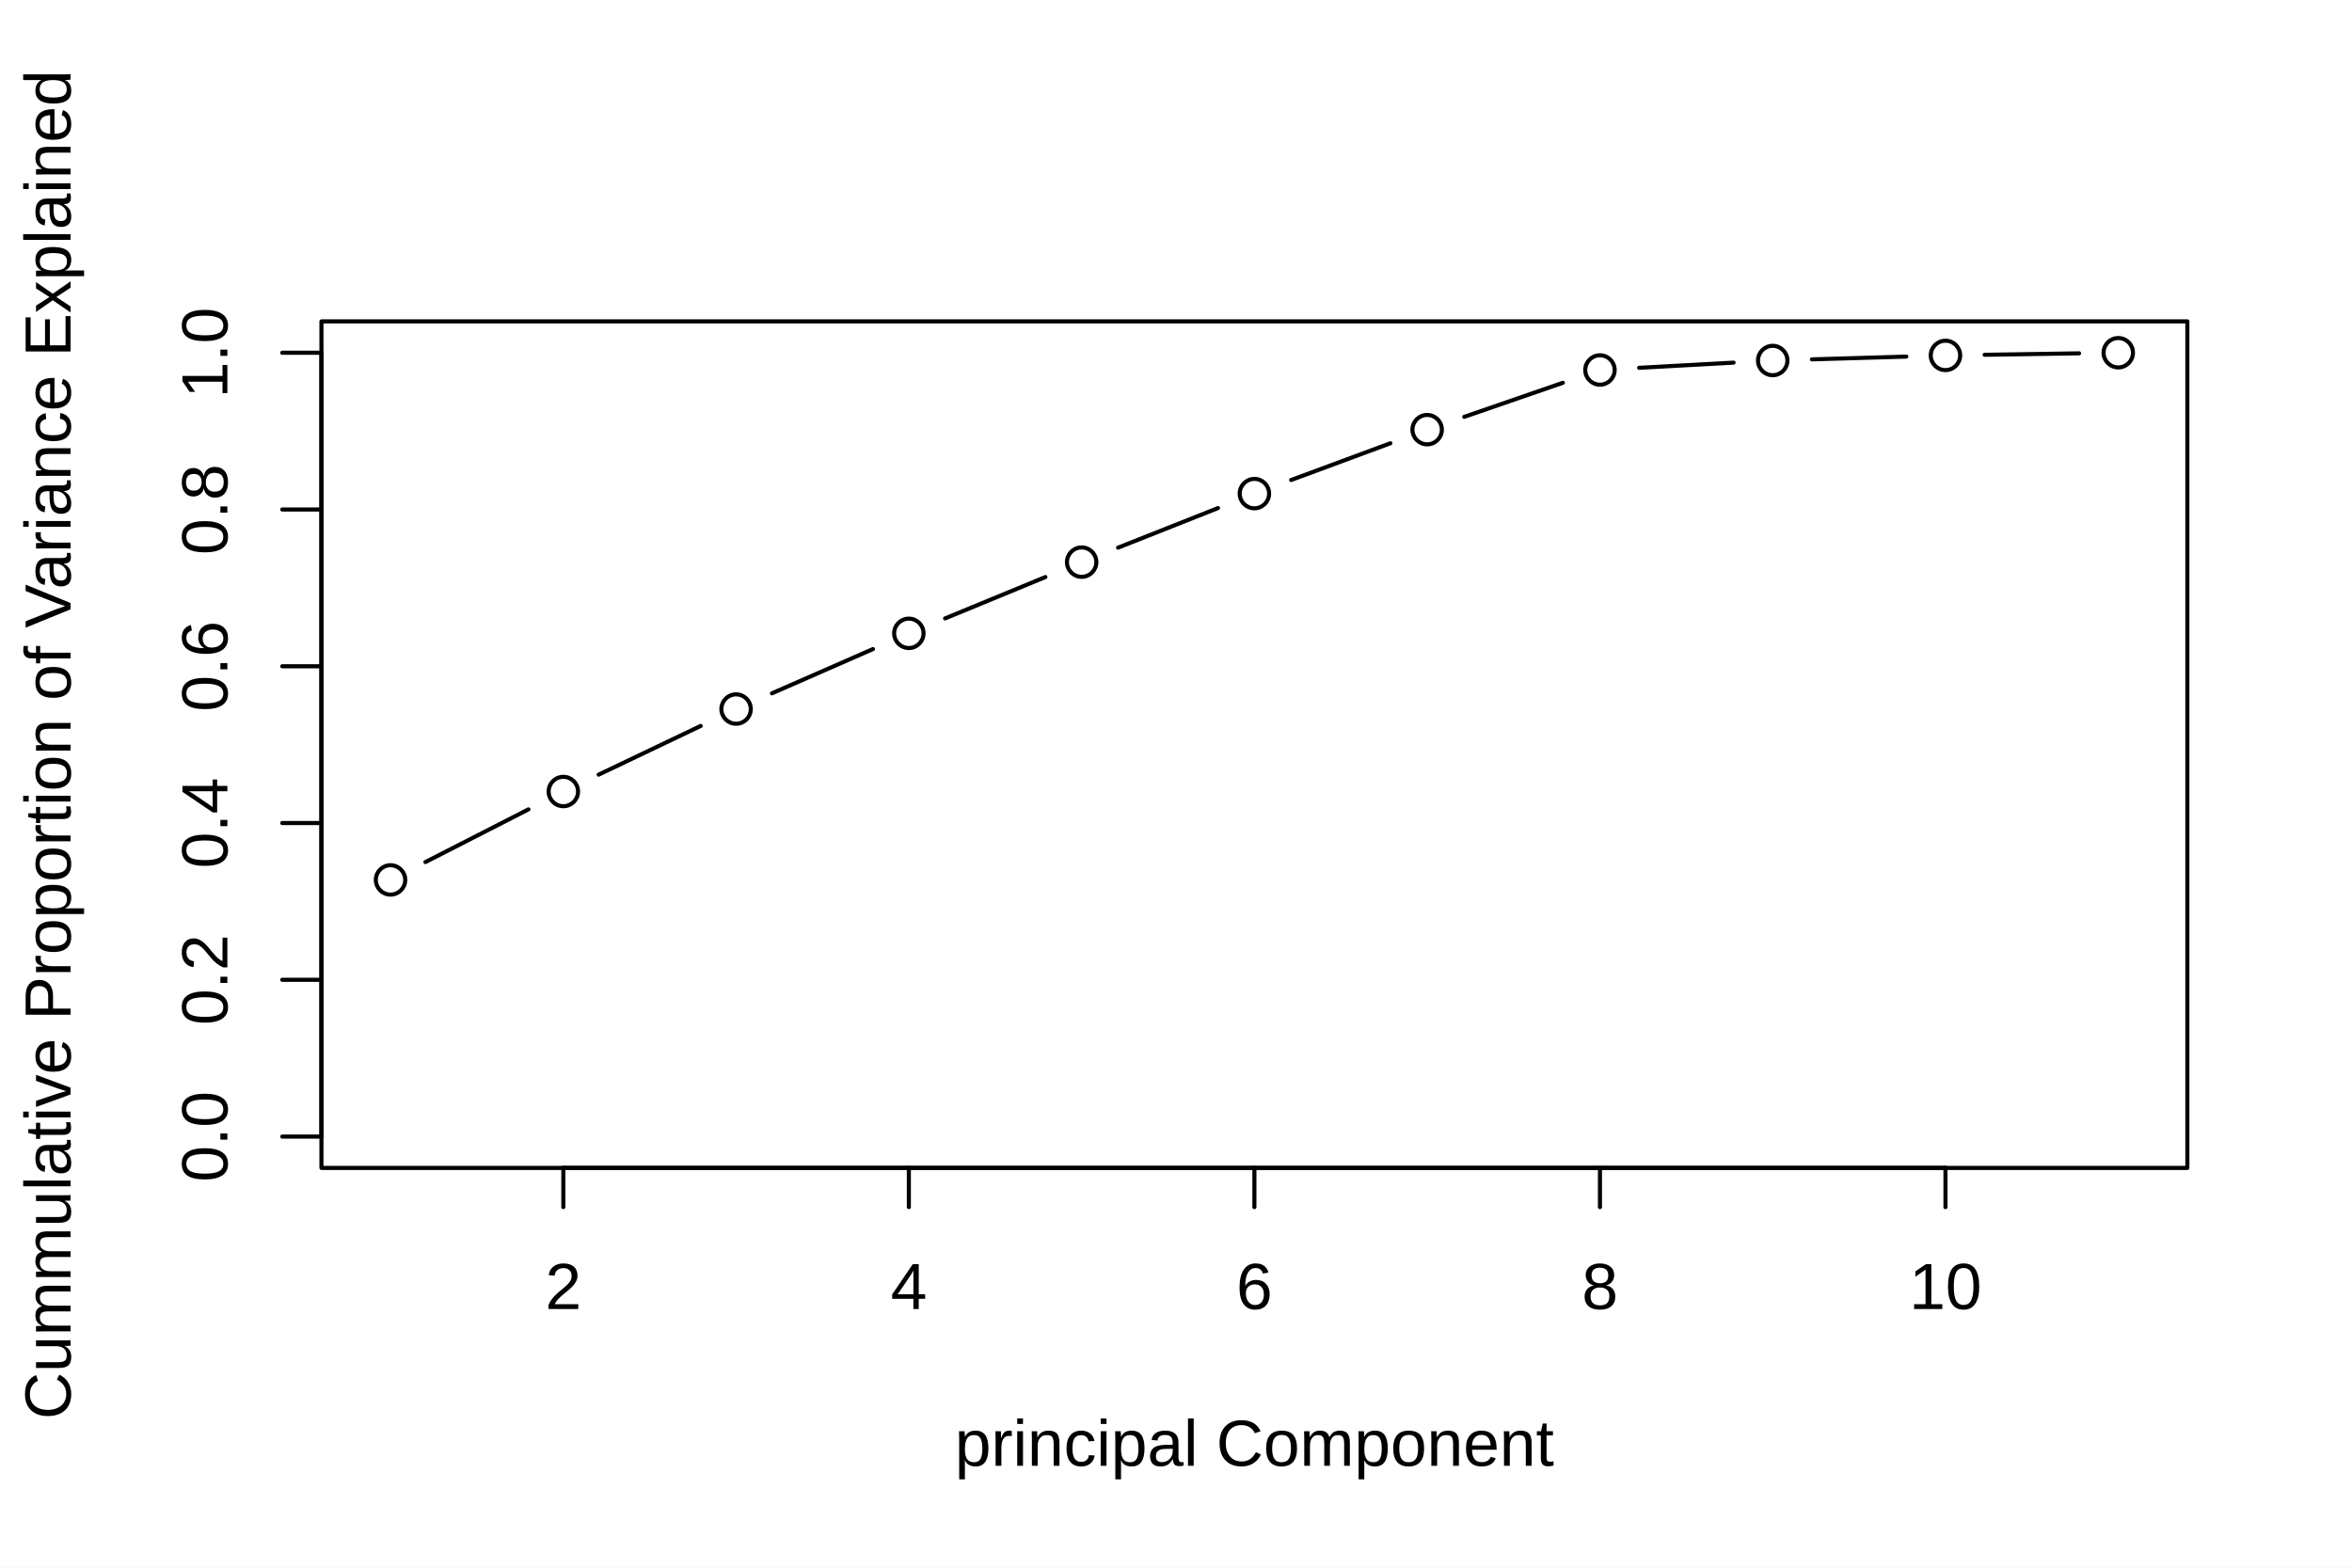
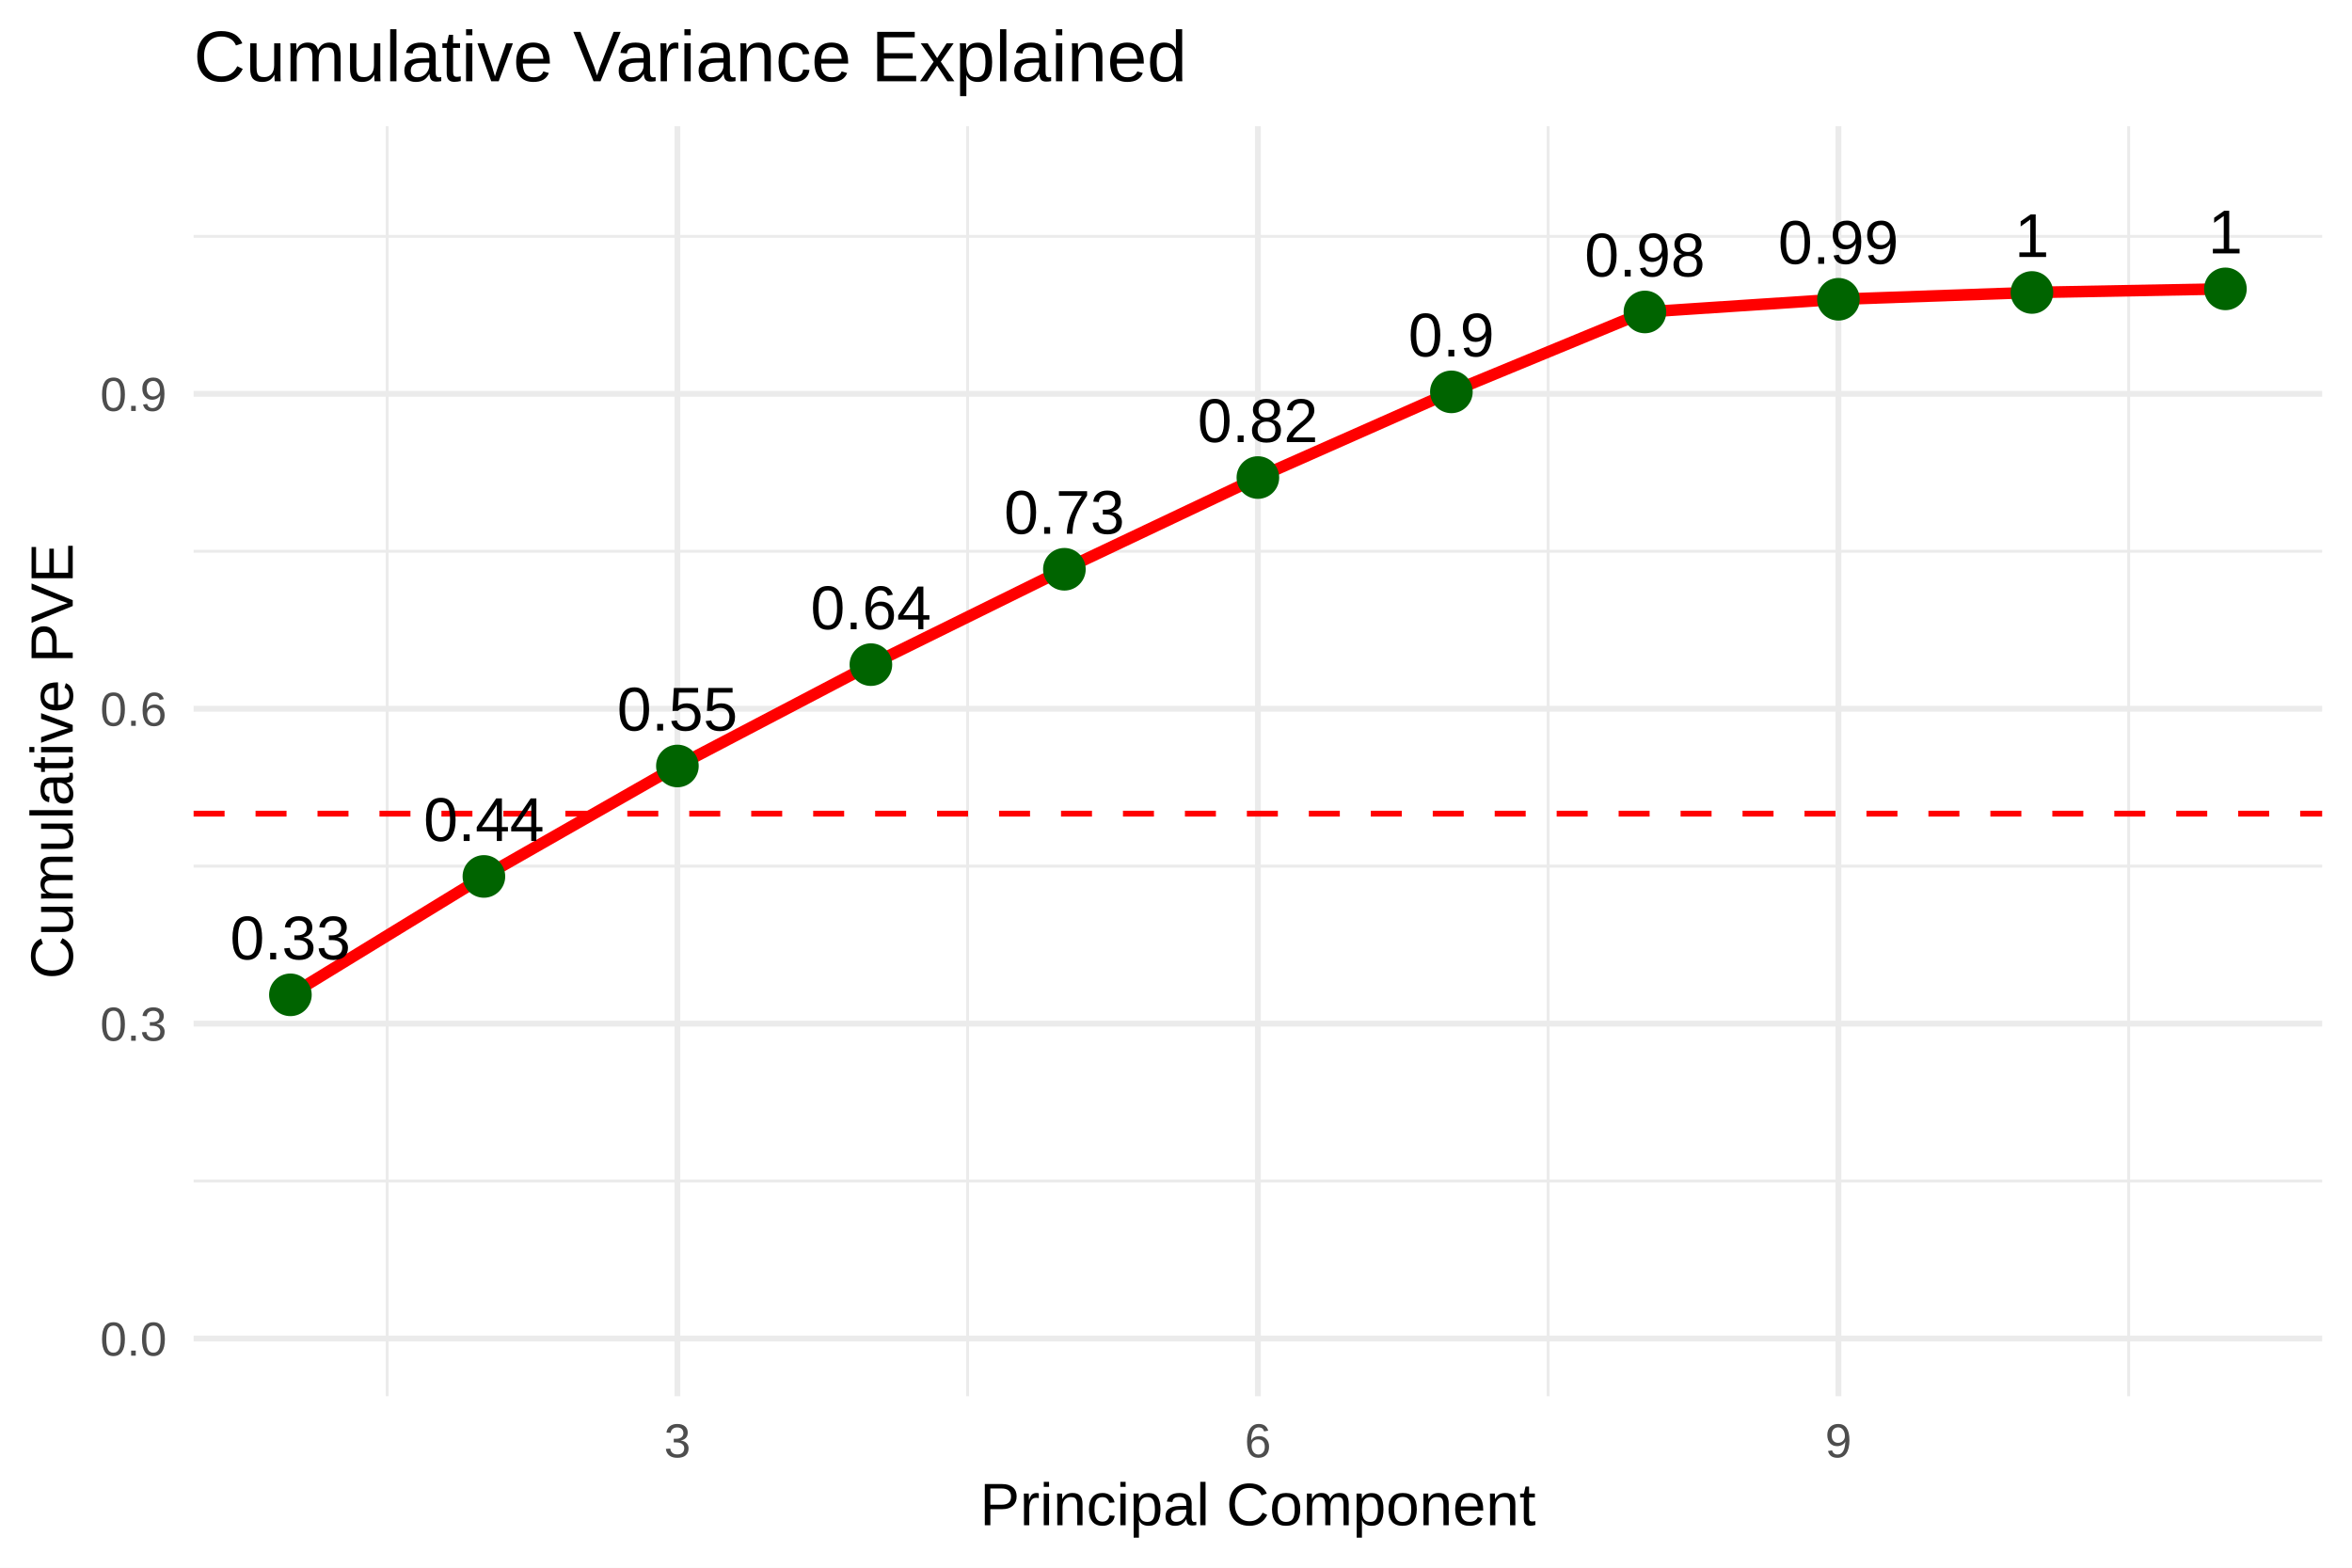
<svg xmlns="http://www.w3.org/2000/svg" width="432.00pt" height="288.00pt" viewBox="0 0 432.00 288.00">
  <g class="svglite">
    <defs>
      <style type="text/css">
    .svglite line, .svglite polyline, .svglite polygon, .svglite path, .svglite rect, .svglite circle {
      fill: none;
      stroke: #000000;
      stroke-linecap: round;
      stroke-linejoin: round;
      stroke-miterlimit: 10.00;
    }
    .svglite text {
      white-space: pre;
    }
    .svglite g.glyphgroup path {
      fill: inherit;
      stroke: none;
    }
  </style>
    </defs>
    <rect width="100%" height="100%" style="stroke: none; fill: #FFFFFF;" />
    <defs>
      <clipPath id="cpMC4wMHw0MzIuMDB8MC4wMHwyODguMDA=">
        <rect x="0.00" y="0.00" width="432.00" height="288.00" />
      </clipPath>
    </defs>
    <g clip-path="url(#cpMC4wMHw0MzIuMDB8MC4wMHwyODguMDA=)">
- </g>
+       <rect x="0" y="0.00" width="432.00" height="288.00" style="stroke-width: 1.07; stroke: none; fill: #FFFFFF;" />
+     </g>
    <defs>
-       <clipPath id="cpNTkuMDR8NDAxLjc2fDU5LjA0fDIxNC41Ng==">
-         <rect x="59.04" y="59.04" width="342.72" height="155.52" />
+       <clipPath id="cpMzUuNTZ8NDI2LjUyfDIzLjE4fDI1Ni41MA==">
+         <rect x="35.56" y="23.18" width="390.96" height="233.33" />
      </clipPath>
    </defs>
-     <g clip-path="url(#cpNTkuMDR8NDAxLjc2fDU5LjA0fDIxNC41Ng==)">
-       <line x1="78.14" y1="158.37" x2="97.06" y2="148.69" style="stroke-width: 0.75;" />
-       <line x1="109.96" y1="142.31" x2="128.70" y2="133.36" style="stroke-width: 0.75;" />
-       <line x1="141.79" y1="127.37" x2="160.34" y2="119.24" style="stroke-width: 0.75;" />
-       <line x1="173.59" y1="113.61" x2="192.01" y2="106.01" style="stroke-width: 0.75;" />
-       <line x1="205.36" y1="100.61" x2="223.71" y2="93.34" style="stroke-width: 0.75;" />
-       <line x1="237.15" y1="88.18" x2="255.38" y2="81.43" style="stroke-width: 0.75;" />
-       <line x1="268.94" y1="76.58" x2="287.06" y2="70.32" style="stroke-width: 0.75;" />
-       <line x1="301.06" y1="67.57" x2="318.41" y2="66.62" style="stroke-width: 0.75;" />
-       <line x1="332.80" y1="66.02" x2="350.14" y2="65.51" style="stroke-width: 0.75;" />
-       <line x1="364.53" y1="65.18" x2="381.87" y2="64.91" style="stroke-width: 0.75;" />
-       <circle cx="71.73" cy="161.65" r="2.70" style="stroke-width: 0.75;" />
-       <circle cx="103.47" cy="145.41" r="2.70" style="stroke-width: 0.75;" />
-       <circle cx="135.20" cy="130.26" r="2.70" style="stroke-width: 0.75;" />
-       <circle cx="166.93" cy="116.35" r="2.70" style="stroke-width: 0.75;" />
-       <circle cx="198.67" cy="103.27" r="2.70" style="stroke-width: 0.75;" />
-       <circle cx="230.40" cy="90.68" r="2.70" style="stroke-width: 0.75;" />
-       <circle cx="262.13" cy="78.93" r="2.70" style="stroke-width: 0.75;" />
-       <circle cx="293.87" cy="67.97" r="2.70" style="stroke-width: 0.75;" />
-       <circle cx="325.60" cy="66.23" r="2.70" style="stroke-width: 0.75;" />
-       <circle cx="357.33" cy="65.29" r="2.70" style="stroke-width: 0.75;" />
-       <circle cx="389.07" cy="64.80" r="2.70" style="stroke-width: 0.75;" />
+     <g clip-path="url(#cpMzUuNTZ8NDI2LjUyfDIzLjE4fDI1Ni41MA==)">
+       <polyline points="35.56,216.97 426.52,216.97 " style="stroke-width: 0.53; stroke: #EBEBEB; stroke-linecap: butt;" />
+       <polyline points="35.56,159.12 426.52,159.12 " style="stroke-width: 0.53; stroke: #EBEBEB; stroke-linecap: butt;" />
+       <polyline points="35.56,101.27 426.52,101.27 " style="stroke-width: 0.53; stroke: #EBEBEB; stroke-linecap: butt;" />
+       <polyline points="35.56,43.42 426.52,43.42 " style="stroke-width: 0.53; stroke: #EBEBEB; stroke-linecap: butt;" />
+       <polyline points="71.11,256.50 71.11,23.18 " style="stroke-width: 0.53; stroke: #EBEBEB; stroke-linecap: butt;" />
+       <polyline points="177.73,256.50 177.73,23.18 " style="stroke-width: 0.53; stroke: #EBEBEB; stroke-linecap: butt;" />
+       <polyline points="284.35,256.50 284.35,23.18 " style="stroke-width: 0.53; stroke: #EBEBEB; stroke-linecap: butt;" />
+       <polyline points="390.98,256.50 390.98,23.18 " style="stroke-width: 0.53; stroke: #EBEBEB; stroke-linecap: butt;" />
+       <polyline points="35.56,245.90 426.52,245.90 " style="stroke-width: 1.07; stroke: #EBEBEB; stroke-linecap: butt;" />
+       <polyline points="35.56,188.05 426.52,188.05 " style="stroke-width: 1.07; stroke: #EBEBEB; stroke-linecap: butt;" />
+       <polyline points="35.56,130.20 426.52,130.20 " style="stroke-width: 1.07; stroke: #EBEBEB; stroke-linecap: butt;" />
+       <polyline points="35.56,72.35 426.52,72.35 " style="stroke-width: 1.07; stroke: #EBEBEB; stroke-linecap: butt;" />
+       <polyline points="124.42,256.50 124.42,23.18 " style="stroke-width: 1.07; stroke: #EBEBEB; stroke-linecap: butt;" />
+       <polyline points="231.04,256.50 231.04,23.18 " style="stroke-width: 1.07; stroke: #EBEBEB; stroke-linecap: butt;" />
+       <polyline points="337.67,256.50 337.67,23.18 " style="stroke-width: 1.07; stroke: #EBEBEB; stroke-linecap: butt;" />
+       <polyline points="53.34,182.76 88.88,161.01 124.42,140.72 159.96,122.10 195.50,104.58 231.04,87.73 266.58,71.99 302.13,57.31 337.67,54.98 373.21,53.73 408.75,53.07 " style="stroke-width: 2.13; stroke: #FF0000; stroke-linecap: butt;" />
+       <circle cx="53.34" cy="182.76" r="3.56" style="stroke-width: 0.71; stroke: #006400; fill: #006400;" />
+       <circle cx="88.88" cy="161.01" r="3.56" style="stroke-width: 0.71; stroke: #006400; fill: #006400;" />
+       <circle cx="124.42" cy="140.72" r="3.56" style="stroke-width: 0.71; stroke: #006400; fill: #006400;" />
+       <circle cx="159.96" cy="122.10" r="3.56" style="stroke-width: 0.71; stroke: #006400; fill: #006400;" />
+       <circle cx="195.50" cy="104.58" r="3.56" style="stroke-width: 0.71; stroke: #006400; fill: #006400;" />
+       <circle cx="231.04" cy="87.73" r="3.56" style="stroke-width: 0.71; stroke: #006400; fill: #006400;" />
+       <circle cx="266.58" cy="71.99" r="3.56" style="stroke-width: 0.71; stroke: #006400; fill: #006400;" />
+       <circle cx="302.13" cy="57.31" r="3.56" style="stroke-width: 0.71; stroke: #006400; fill: #006400;" />
+       <circle cx="337.67" cy="54.98" r="3.56" style="stroke-width: 0.71; stroke: #006400; fill: #006400;" />
+       <circle cx="373.21" cy="53.73" r="3.56" style="stroke-width: 0.71; stroke: #006400; fill: #006400;" />
+       <circle cx="408.75" cy="53.07" r="3.56" style="stroke-width: 0.71; stroke: #006400; fill: #006400;" />
+       <line x1="35.56" y1="149.48" x2="426.52" y2="149.48" style="stroke-width: 1.07; stroke: #FF0000; stroke-dasharray: 5.69,5.69; stroke-linecap: butt;" />
+       <text x="53.34" y="176.25" text-anchor="middle" style="font-size: 11.38px; font-family: &quot;Arial&quot;;" textLength="22.14px" lengthAdjust="spacingAndGlyphs">0.33</text>
+       <text x="88.88" y="154.50" text-anchor="middle" style="font-size: 11.38px; font-family: &quot;Arial&quot;;" textLength="22.14px" lengthAdjust="spacingAndGlyphs">0.44</text>
+       <text x="124.42" y="134.21" text-anchor="middle" style="font-size: 11.38px; font-family: &quot;Arial&quot;;" textLength="22.14px" lengthAdjust="spacingAndGlyphs">0.55</text>
+       <text x="159.96" y="115.59" text-anchor="middle" style="font-size: 11.38px; font-family: &quot;Arial&quot;;" textLength="22.14px" lengthAdjust="spacingAndGlyphs">0.64</text>
+       <text x="195.50" y="98.06" text-anchor="middle" style="font-size: 11.38px; font-family: &quot;Arial&quot;;" textLength="22.14px" lengthAdjust="spacingAndGlyphs">0.73</text>
+       <text x="231.04" y="81.21" text-anchor="middle" style="font-size: 11.38px; font-family: &quot;Arial&quot;;" textLength="22.14px" lengthAdjust="spacingAndGlyphs">0.82</text>
+       <text x="266.58" y="65.48" text-anchor="middle" style="font-size: 11.38px; font-family: &quot;Arial&quot;;" textLength="15.81px" lengthAdjust="spacingAndGlyphs">0.9</text>
+       <text x="302.13" y="50.79" text-anchor="middle" style="font-size: 11.38px; font-family: &quot;Arial&quot;;" textLength="22.14px" lengthAdjust="spacingAndGlyphs">0.98</text>
+       <text x="337.67" y="48.47" text-anchor="middle" style="font-size: 11.38px; font-family: &quot;Arial&quot;;" textLength="22.14px" lengthAdjust="spacingAndGlyphs">0.99</text>
+       <text x="373.21" y="47.21" text-anchor="middle" style="font-size: 11.38px; font-family: &quot;Arial&quot;;" textLength="6.33px" lengthAdjust="spacingAndGlyphs">1</text>
+       <text x="408.75" y="46.55" text-anchor="middle" style="font-size: 11.38px; font-family: &quot;Arial&quot;;" textLength="6.33px" lengthAdjust="spacingAndGlyphs">1</text>
    </g>
    <g clip-path="url(#cpMC4wMHw0MzIuMDB8MC4wMHwyODguMDA=)">
-       <line x1="103.47" y1="214.56" x2="357.33" y2="214.56" style="stroke-width: 0.75;" />
-       <line x1="103.47" y1="214.56" x2="103.47" y2="221.76" style="stroke-width: 0.75;" />
-       <line x1="166.93" y1="214.56" x2="166.93" y2="221.76" style="stroke-width: 0.75;" />
-       <line x1="230.40" y1="214.56" x2="230.40" y2="221.76" style="stroke-width: 0.75;" />
-       <line x1="293.87" y1="214.56" x2="293.87" y2="221.76" style="stroke-width: 0.75;" />
-       <line x1="357.33" y1="214.56" x2="357.33" y2="221.76" style="stroke-width: 0.75;" />
-       <text x="103.47" y="240.48" text-anchor="middle" style="font-size: 12.00px; font-family: &quot;Arial&quot;;" textLength="6.67px" lengthAdjust="spacingAndGlyphs">2</text>
-       <text x="166.93" y="240.48" text-anchor="middle" style="font-size: 12.00px; font-family: &quot;Arial&quot;;" textLength="6.67px" lengthAdjust="spacingAndGlyphs">4</text>
-       <text x="230.40" y="240.48" text-anchor="middle" style="font-size: 12.00px; font-family: &quot;Arial&quot;;" textLength="6.67px" lengthAdjust="spacingAndGlyphs">6</text>
-       <text x="293.87" y="240.48" text-anchor="middle" style="font-size: 12.00px; font-family: &quot;Arial&quot;;" textLength="6.67px" lengthAdjust="spacingAndGlyphs">8</text>
-       <text x="357.33" y="240.48" text-anchor="middle" style="font-size: 12.00px; font-family: &quot;Arial&quot;;" textLength="13.34px" lengthAdjust="spacingAndGlyphs">10</text>
-       <line x1="59.04" y1="208.80" x2="59.04" y2="64.80" style="stroke-width: 0.75;" />
-       <line x1="59.04" y1="208.80" x2="51.84" y2="208.80" style="stroke-width: 0.75;" />
-       <line x1="59.04" y1="180.00" x2="51.84" y2="180.00" style="stroke-width: 0.75;" />
-       <line x1="59.04" y1="151.20" x2="51.84" y2="151.20" style="stroke-width: 0.75;" />
-       <line x1="59.04" y1="122.40" x2="51.84" y2="122.40" style="stroke-width: 0.75;" />
-       <line x1="59.04" y1="93.60" x2="51.84" y2="93.60" style="stroke-width: 0.75;" />
-       <line x1="59.04" y1="64.80" x2="51.84" y2="64.80" style="stroke-width: 0.75;" />
-       <text transform="translate(41.76,208.80) rotate(-90)" text-anchor="middle" style="font-size: 12.00px; font-family: &quot;Arial&quot;;" textLength="16.67px" lengthAdjust="spacingAndGlyphs">0.0</text>
-       <text transform="translate(41.76,180.00) rotate(-90)" text-anchor="middle" style="font-size: 12.00px; font-family: &quot;Arial&quot;;" textLength="16.67px" lengthAdjust="spacingAndGlyphs">0.2</text>
-       <text transform="translate(41.76,151.20) rotate(-90)" text-anchor="middle" style="font-size: 12.00px; font-family: &quot;Arial&quot;;" textLength="16.67px" lengthAdjust="spacingAndGlyphs">0.4</text>
-       <text transform="translate(41.76,122.40) rotate(-90)" text-anchor="middle" style="font-size: 12.00px; font-family: &quot;Arial&quot;;" textLength="16.67px" lengthAdjust="spacingAndGlyphs">0.6</text>
-       <text transform="translate(41.76,93.60) rotate(-90)" text-anchor="middle" style="font-size: 12.00px; font-family: &quot;Arial&quot;;" textLength="16.67px" lengthAdjust="spacingAndGlyphs">0.8</text>
-       <text transform="translate(41.76,64.80) rotate(-90)" text-anchor="middle" style="font-size: 12.00px; font-family: &quot;Arial&quot;;" textLength="16.67px" lengthAdjust="spacingAndGlyphs">1.0</text>
-       <polygon points="59.04,214.56 401.76,214.56 401.76,59.04 59.04,59.04 " style="stroke-width: 0.75;" />
-       <text x="230.40" y="269.28" text-anchor="middle" style="font-size: 12.00px; font-family: &quot;Arial&quot;;" textLength="110.06px" lengthAdjust="spacingAndGlyphs">principal Component</text>
-       <text transform="translate(12.96,136.80) rotate(-90)" text-anchor="middle" style="font-size: 12.00px; font-family: &quot;Arial&quot;;" textLength="247.88px" lengthAdjust="spacingAndGlyphs">Cummulative Proportion of Variance Explained</text>
+       <text x="30.63" y="249.05" text-anchor="end" style="font-size: 8.80px;fill: #4D4D4D; font-family: &quot;Arial&quot;;" textLength="12.22px" lengthAdjust="spacingAndGlyphs">0.0</text>
+       <text x="30.63" y="191.20" text-anchor="end" style="font-size: 8.80px;fill: #4D4D4D; font-family: &quot;Arial&quot;;" textLength="12.22px" lengthAdjust="spacingAndGlyphs">0.3</text>
+       <text x="30.63" y="133.35" text-anchor="end" style="font-size: 8.80px;fill: #4D4D4D; font-family: &quot;Arial&quot;;" textLength="12.22px" lengthAdjust="spacingAndGlyphs">0.6</text>
+       <text x="30.63" y="75.50" text-anchor="end" style="font-size: 8.80px;fill: #4D4D4D; font-family: &quot;Arial&quot;;" textLength="12.22px" lengthAdjust="spacingAndGlyphs">0.9</text>
+       <text x="124.42" y="267.74" text-anchor="middle" style="font-size: 8.80px;fill: #4D4D4D; font-family: &quot;Arial&quot;;" textLength="4.89px" lengthAdjust="spacingAndGlyphs">3</text>
+       <text x="231.04" y="267.74" text-anchor="middle" style="font-size: 8.80px;fill: #4D4D4D; font-family: &quot;Arial&quot;;" textLength="4.89px" lengthAdjust="spacingAndGlyphs">6</text>
+       <text x="337.67" y="267.74" text-anchor="middle" style="font-size: 8.80px;fill: #4D4D4D; font-family: &quot;Arial&quot;;" textLength="4.89px" lengthAdjust="spacingAndGlyphs">9</text>
+       <text x="231.04" y="280.20" text-anchor="middle" style="font-size: 11.00px; font-family: &quot;Arial&quot;;" textLength="102.16px" lengthAdjust="spacingAndGlyphs">Principal Component</text>
+       <text transform="translate(13.36,139.84) rotate(-90)" text-anchor="middle" style="font-size: 11.00px; font-family: &quot;Arial&quot;;" textLength="80.12px" lengthAdjust="spacingAndGlyphs">Cumulative PVE</text>
+       <text x="35.56" y="14.93" style="font-size: 13.20px; font-family: &quot;Arial&quot;;" textLength="182.22px" lengthAdjust="spacingAndGlyphs">Cumulative Variance Explained</text>
    </g>
  </g>
</svg>
